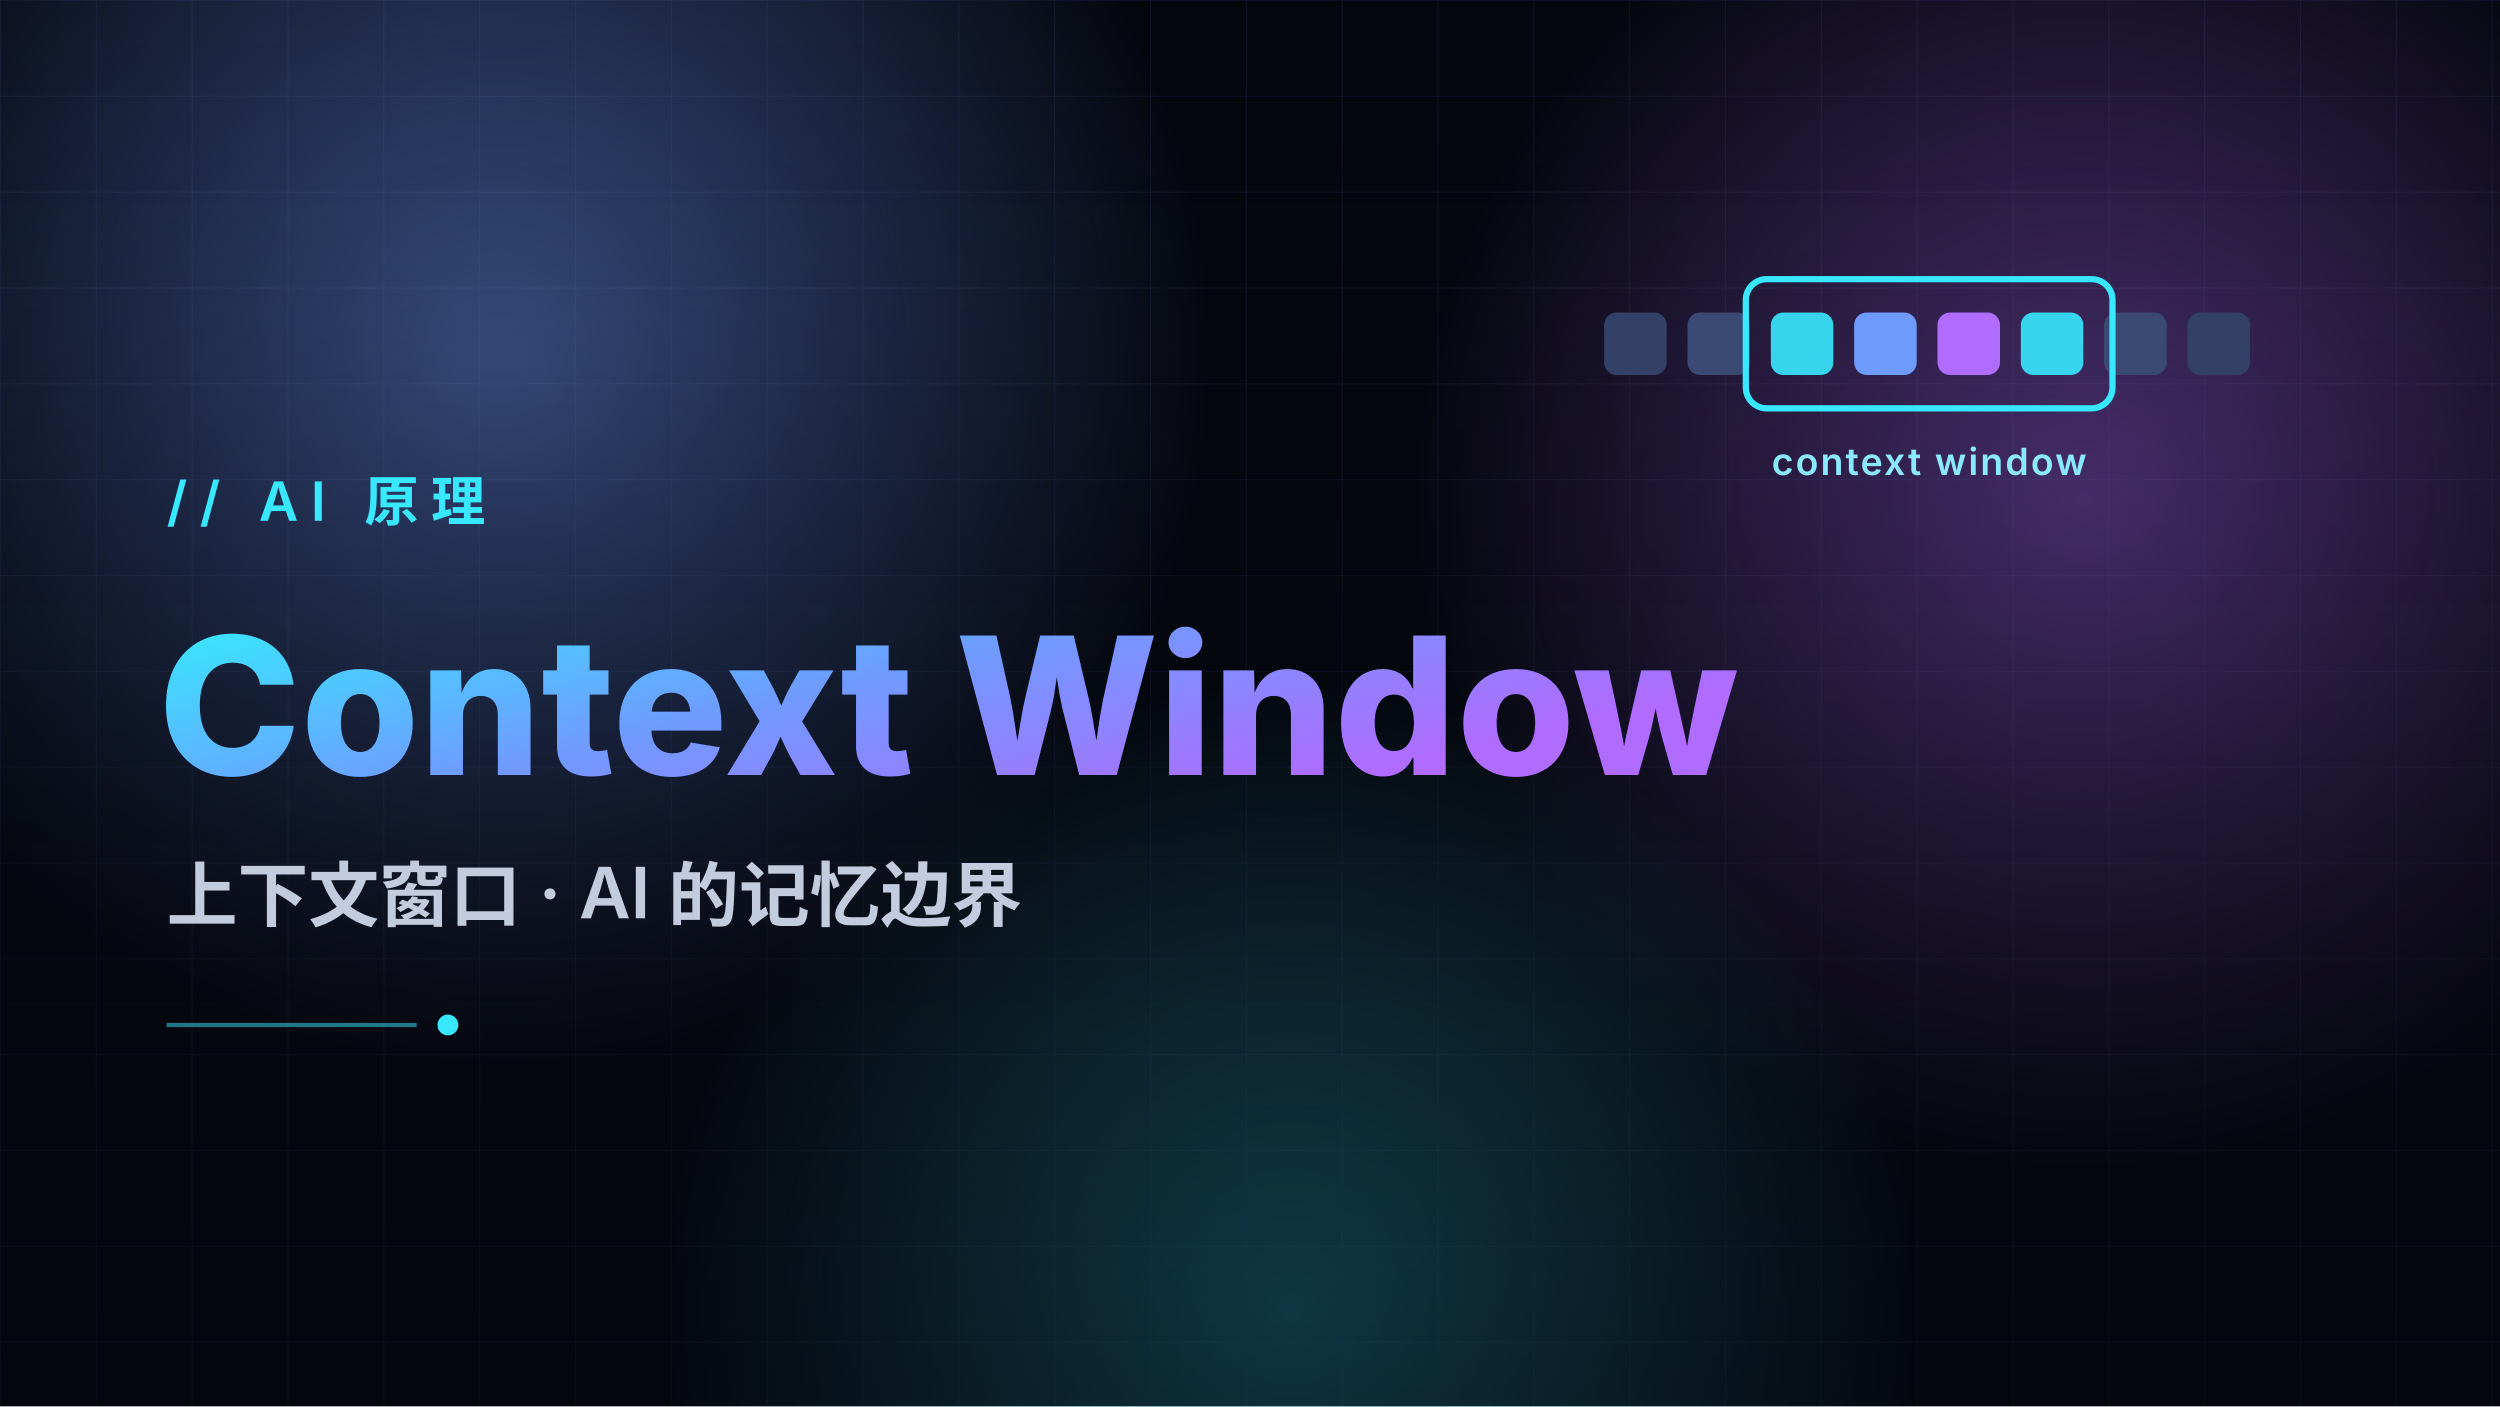
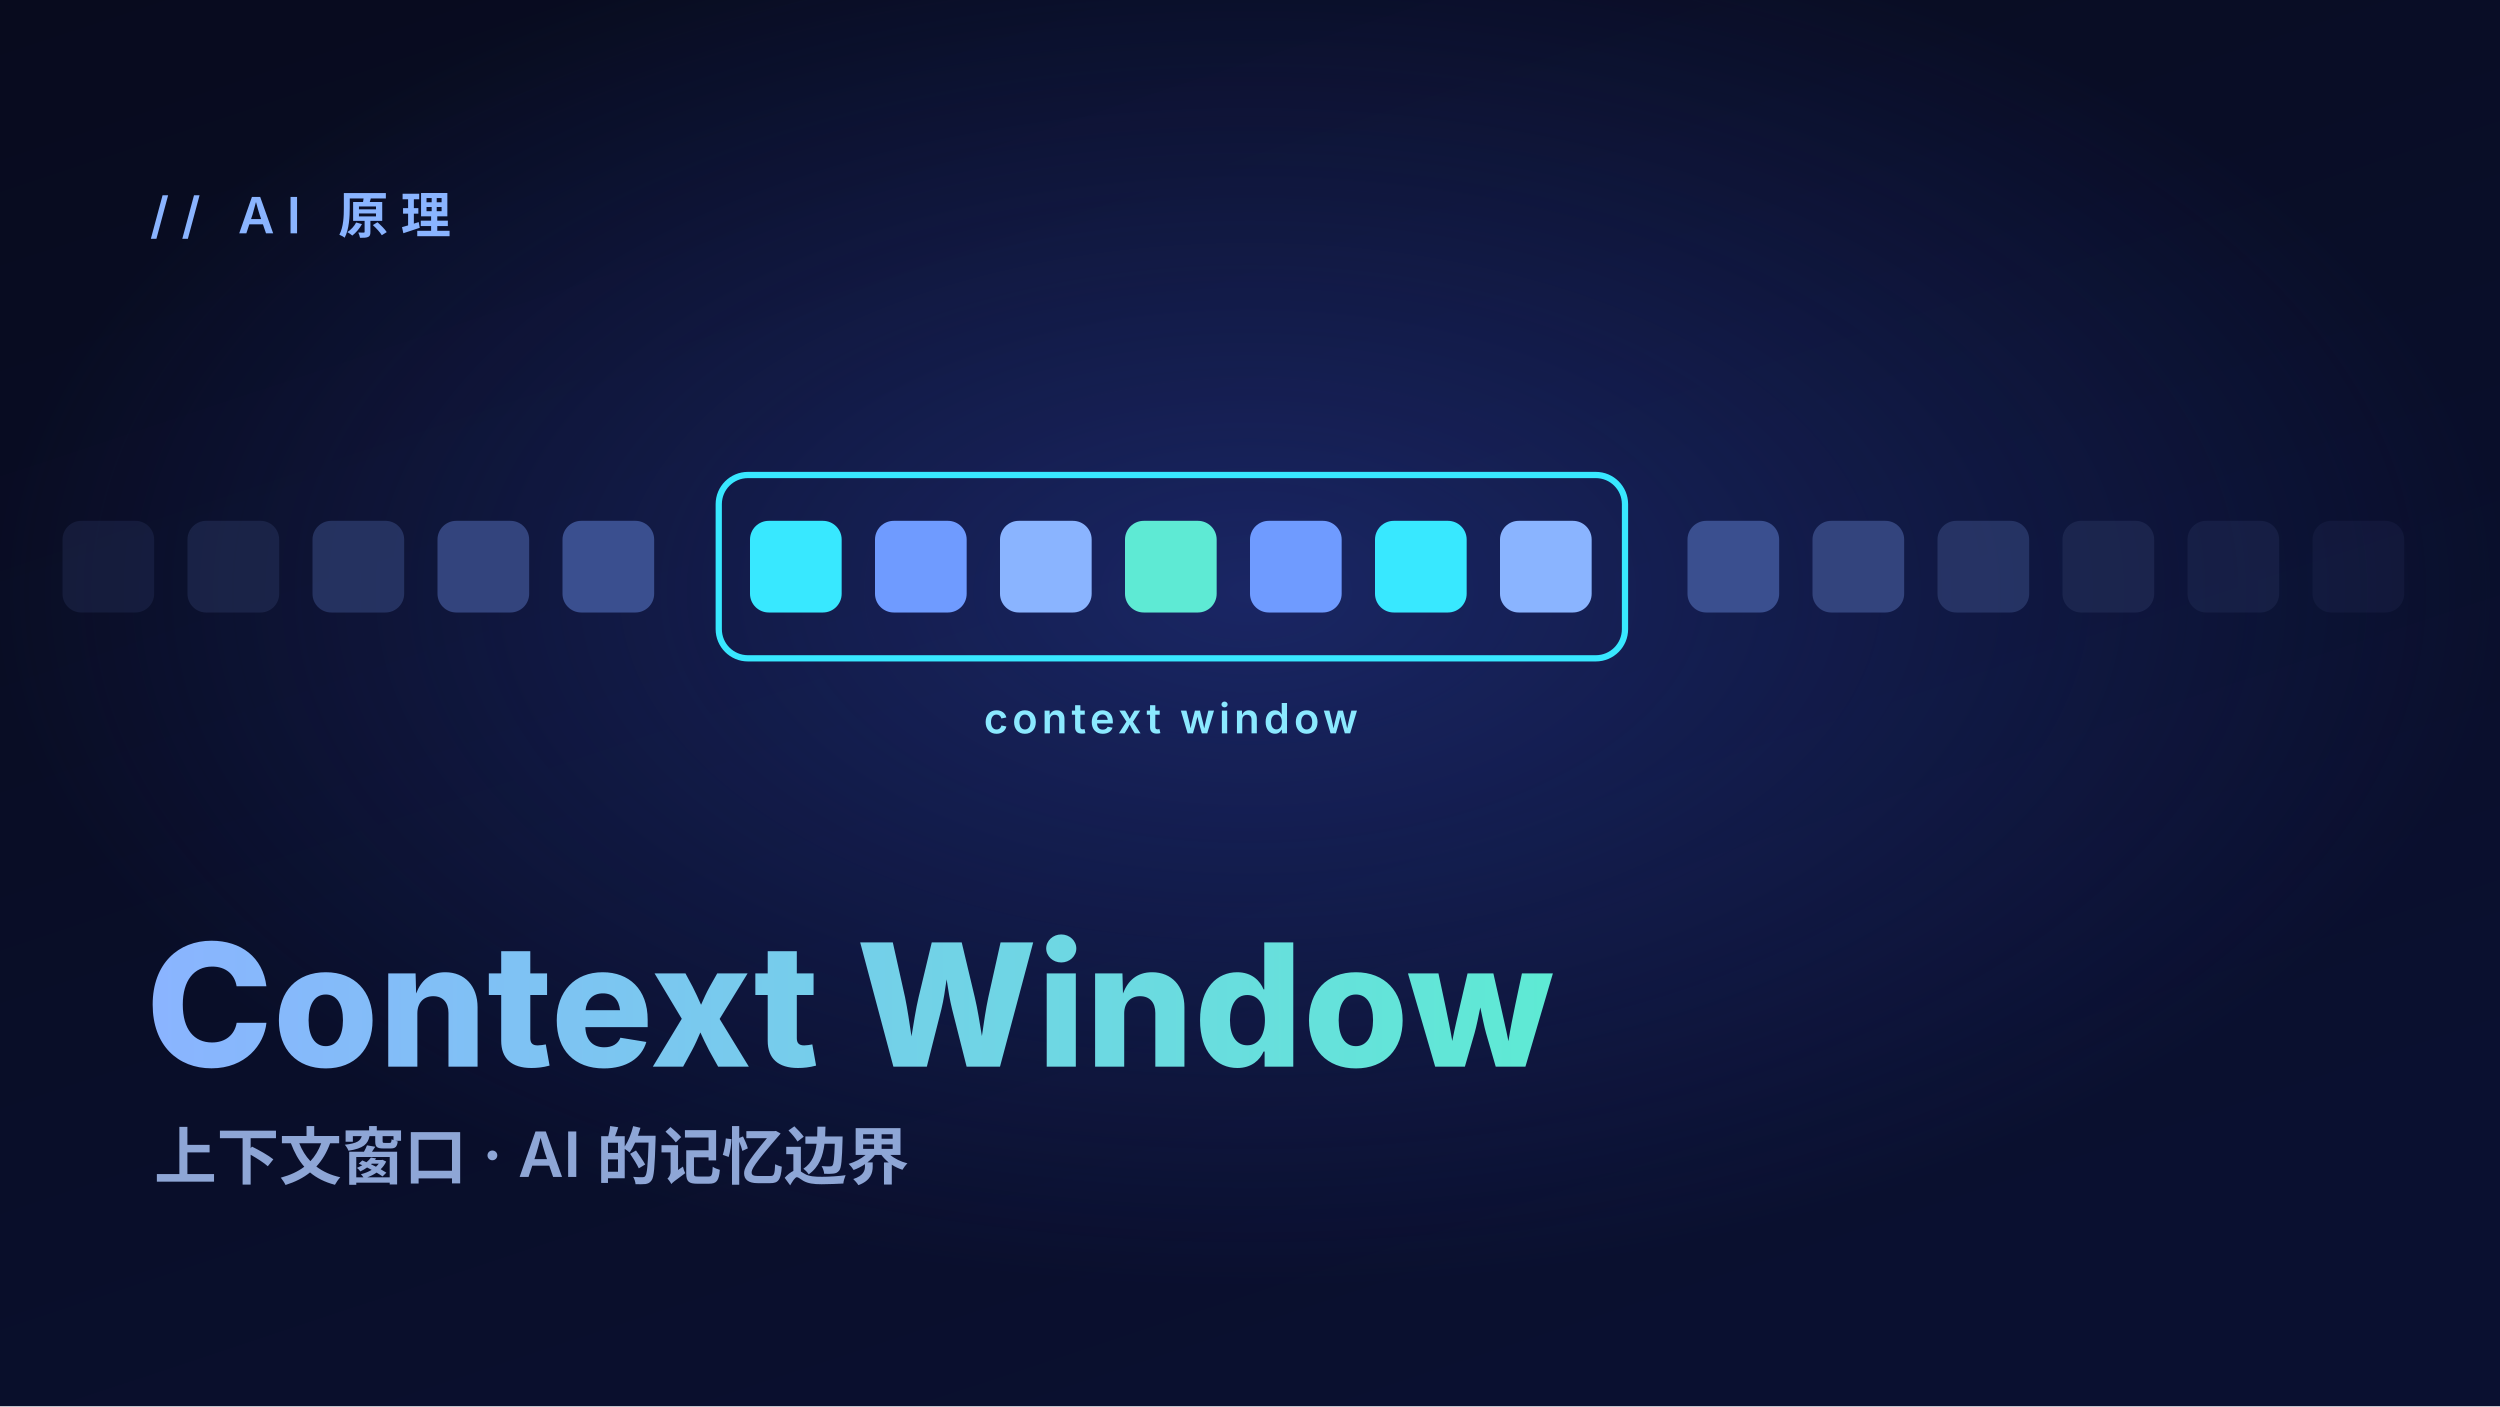
<svg xmlns="http://www.w3.org/2000/svg" width="1200" height="675" viewBox="0 0 1200 675" fill="none">
  <defs>
-     <linearGradient id="cwTitle" x1="0" y1="0" x2="1" y2="0.4">
-       <stop offset="0" stop-color="#38e8ff" />
-       <stop offset="0.5" stop-color="#6f9bff" />
-       <stop offset="1" stop-color="#b06bff" />
+     <linearGradient id="cwBg" x1="0" y1="0" x2="0.6" y2="1">
+       <stop offset="0" stop-color="#080b1e" />
+       <stop offset="1" stop-color="#0a1030" />
    </linearGradient>
-     <radialGradient id="cwA" cx="0.5" cy="0.5" r="0.5">
-       <stop offset="0" stop-color="#6f9bff" stop-opacity="0.5" />
-       <stop offset="1" stop-color="#6f9bff" stop-opacity="0" />
+     <radialGradient id="cwGlow" cx="0.5" cy="0.42" r="0.5">
+       <stop offset="0" stop-color="#2a3ea0" stop-opacity="0.5" />
+       <stop offset="1" stop-color="#2a3ea0" stop-opacity="0" />
    </radialGradient>
-     <radialGradient id="cwB" cx="0.5" cy="0.5" r="0.5">
-       <stop offset="0" stop-color="#b06bff" stop-opacity="0.45" />
-       <stop offset="1" stop-color="#b06bff" stop-opacity="0" />
-     </radialGradient>
-     <radialGradient id="cwC" cx="0.5" cy="0.5" r="0.5">
-       <stop offset="0" stop-color="#38e8ff" stop-opacity="0.4" />
-       <stop offset="1" stop-color="#38e8ff" stop-opacity="0" />
-     </radialGradient>
-     <linearGradient id="cwVign" x1="0" y1="0" x2="0" y2="1">
-       <stop offset="0" stop-color="#05070f" stop-opacity="0" />
-       <stop offset="1" stop-color="#05070f" stop-opacity="0.5" />
+     <linearGradient id="cwCap" x1="0" y1="0" x2="1" y2="0">
+       <stop offset="0" stop-color="#8ab4ff" />
+       <stop offset="1" stop-color="#5eead4" />
    </linearGradient>
-     <pattern id="cwGrid" width="46" height="46" patternUnits="userSpaceOnUse">
-       <path d="M46 0H0V46" fill="none" stroke="#78a0ff" stroke-opacity="0.08" stroke-width="1" />
-     </pattern>
  </defs>
-   <rect width="1200" height="675" fill="#05070f" />
-   <circle cx="240" cy="170" r="340" fill="url(#cwA)" />
-   <circle cx="1000" cy="240" r="320" fill="url(#cwB)" />
-   <circle cx="620" cy="630" r="300" fill="url(#cwC)" />
-   <rect width="1200" height="675" fill="url(#cwGrid)" />
-   <rect width="1200" height="675" fill="url(#cwVign)" />
-   <g transform="translate(770 150)">
+   <rect width="1200" height="675" fill="url(#cwBg)" />
+   <rect width="1200" height="675" fill="url(#cwGlow)" />
+   <g transform="translate(0 250)">
    <g>
-       <rect x="0" y="0" width="30" height="30" rx="6" fill="#334166" />
-       <rect x="40" y="0" width="30" height="30" rx="6" fill="#3a4a72" />
-       <rect x="80" y="0" width="30" height="30" rx="6" fill="#38e8ff" opacity="0.9" />
-       <rect x="120" y="0" width="30" height="30" rx="6" fill="#6f9bff" />
-       <rect x="160" y="0" width="30" height="30" rx="6" fill="#b06bff" />
-       <rect x="200" y="0" width="30" height="30" rx="6" fill="#38e8ff" opacity="0.9" />
-       <rect x="240" y="0" width="30" height="30" rx="6" fill="#3a4a72" />
-       <rect x="280" y="0" width="30" height="30" rx="6" fill="#334166" />
+       <rect x="30" y="0" width="44" height="44" rx="9" fill="#28345e" opacity="0.35" />
+       <rect x="90" y="0" width="44" height="44" rx="9" fill="#28345e" opacity="0.5" />
+       <rect x="150" y="0" width="44" height="44" rx="9" fill="#2f3f72" opacity="0.7" />
+       <rect x="210" y="0" width="44" height="44" rx="9" fill="#33447d" />
+       <rect x="270" y="0" width="44" height="44" rx="9" fill="#3a4f8f" />
+       <rect x="360" y="0" width="44" height="44" rx="9" fill="#38e8ff" />
+       <rect x="420" y="0" width="44" height="44" rx="9" fill="#6f9bff" />
+       <rect x="480" y="0" width="44" height="44" rx="9" fill="#8ab4ff" />
+       <rect x="540" y="0" width="44" height="44" rx="9" fill="#5eead4" />
+       <rect x="600" y="0" width="44" height="44" rx="9" fill="#6f9bff" />
+       <rect x="660" y="0" width="44" height="44" rx="9" fill="#38e8ff" />
+       <rect x="720" y="0" width="44" height="44" rx="9" fill="#8ab4ff" />
+       <rect x="810" y="0" width="44" height="44" rx="9" fill="#3a4f8f" />
+       <rect x="870" y="0" width="44" height="44" rx="9" fill="#33447d" />
+       <rect x="930" y="0" width="44" height="44" rx="9" fill="#2f3f72" opacity="0.7" />
+       <rect x="990" y="0" width="44" height="44" rx="9" fill="#28345e" opacity="0.5" />
+       <rect x="1050" y="0" width="44" height="44" rx="9" fill="#28345e" opacity="0.35" />
+       <rect x="1110" y="0" width="44" height="44" rx="9" fill="#28345e" opacity="0.22" />
    </g>
-     <rect x="68" y="-16" width="176" height="62" rx="10" fill="none" stroke="#38e8ff" stroke-width="3" />
-     <text x="156" y="78" font-family="Inter, sans-serif" font-size="18" font-weight="600" fill="#8be9ff" text-anchor="middle" letter-spacing="1">context window</text>
+     <rect x="345" y="-22" width="435" height="88" rx="14" fill="none" stroke="#38e8ff" stroke-width="3" />
+     <text x="562" y="102" font-family="Inter, sans-serif" font-size="20" font-weight="600" fill="#8be9ff" text-anchor="middle" letter-spacing="2">context window</text>
  </g>
-   <text x="80" y="250" font-family="Inter, 'Segoe UI', sans-serif" font-size="26" letter-spacing="6" font-weight="600" fill="#38e8ff">// AI 原理</text>
-   <text x="76" y="372" font-family="Inter, 'Segoe UI', sans-serif" font-size="92" font-weight="800" fill="url(#cwTitle)">Context Window</text>
-   <text x="80" y="442" font-family="Inter, 'PingFang SC', 'Microsoft YaHei', sans-serif" font-size="34" font-weight="600" fill="#c3ccdf">上下文窗口 · AI 的记忆边界</text>
-   <g stroke="#38e8ff" stroke-opacity="0.5" stroke-width="2" fill="none">
-     <path d="M80 492 h120" />
-     <circle cx="215" cy="492" r="5" fill="#38e8ff" stroke="none" />
-   </g>
+   <text x="72" y="112" font-family="Inter, 'Segoe UI', sans-serif" font-size="24" letter-spacing="6" font-weight="600" fill="#8ab4ff">// AI 原理</text>
+   <text x="70" y="512" font-family="Inter, 'Segoe UI', sans-serif" font-size="82" font-weight="800" fill="url(#cwCap)">Context Window</text>
+   <text x="74" y="566" font-family="Inter, 'PingFang SC', 'Microsoft YaHei', sans-serif" font-size="30" font-weight="600" fill="#8ea6d6">上下文窗口 · AI 的记忆边界</text>
</svg>
